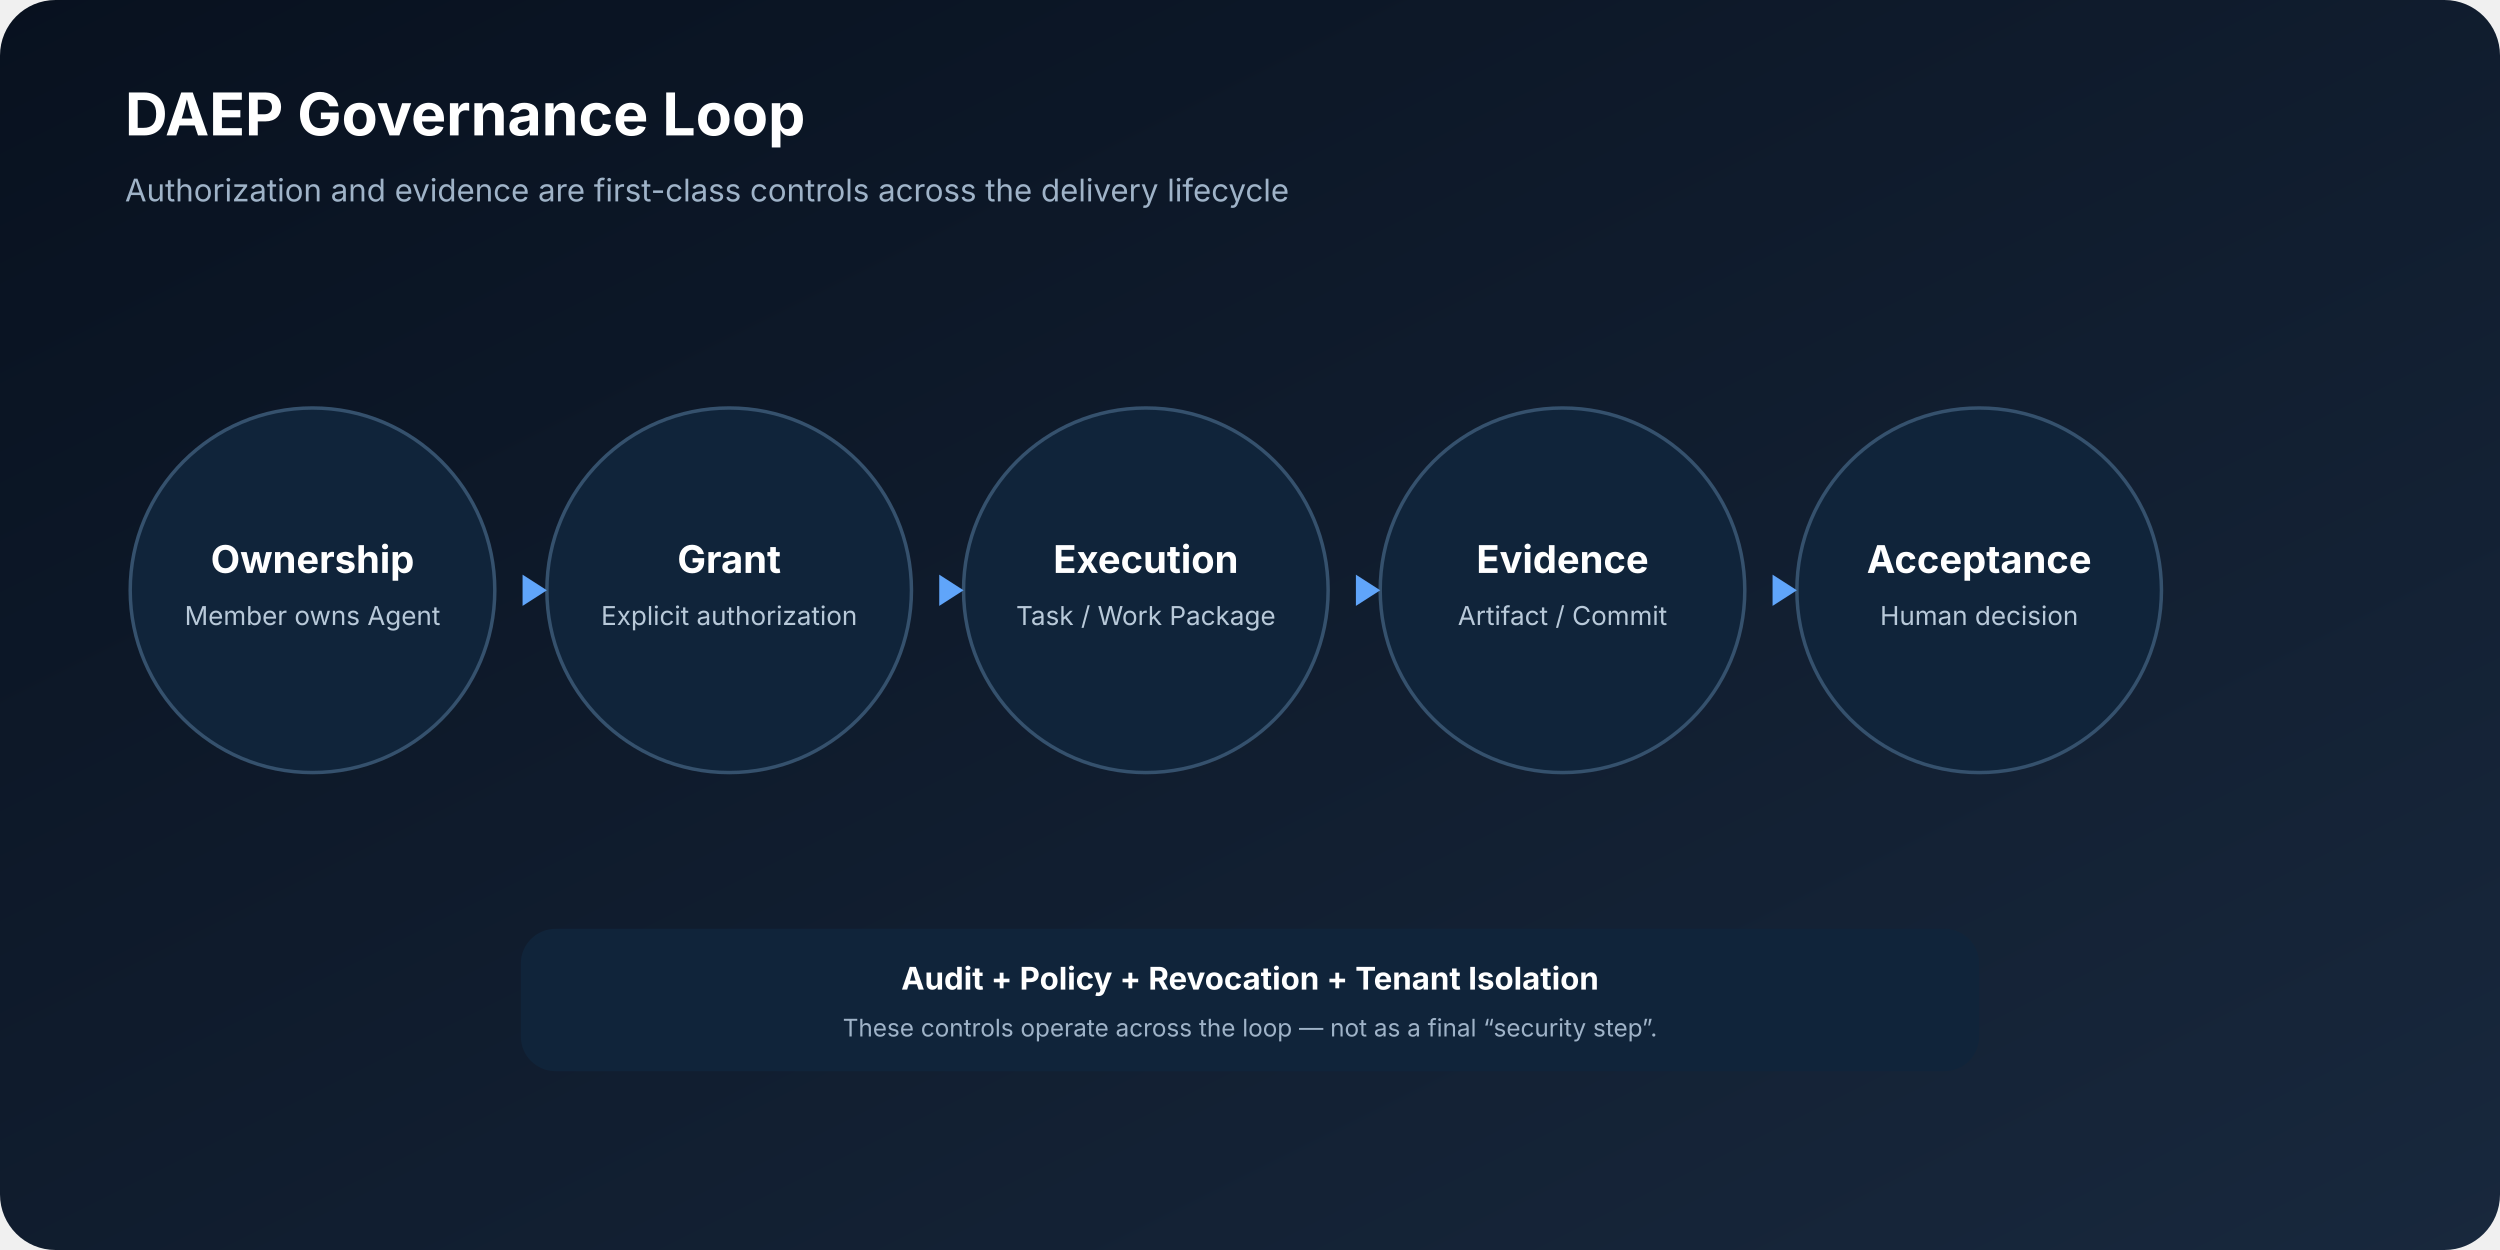
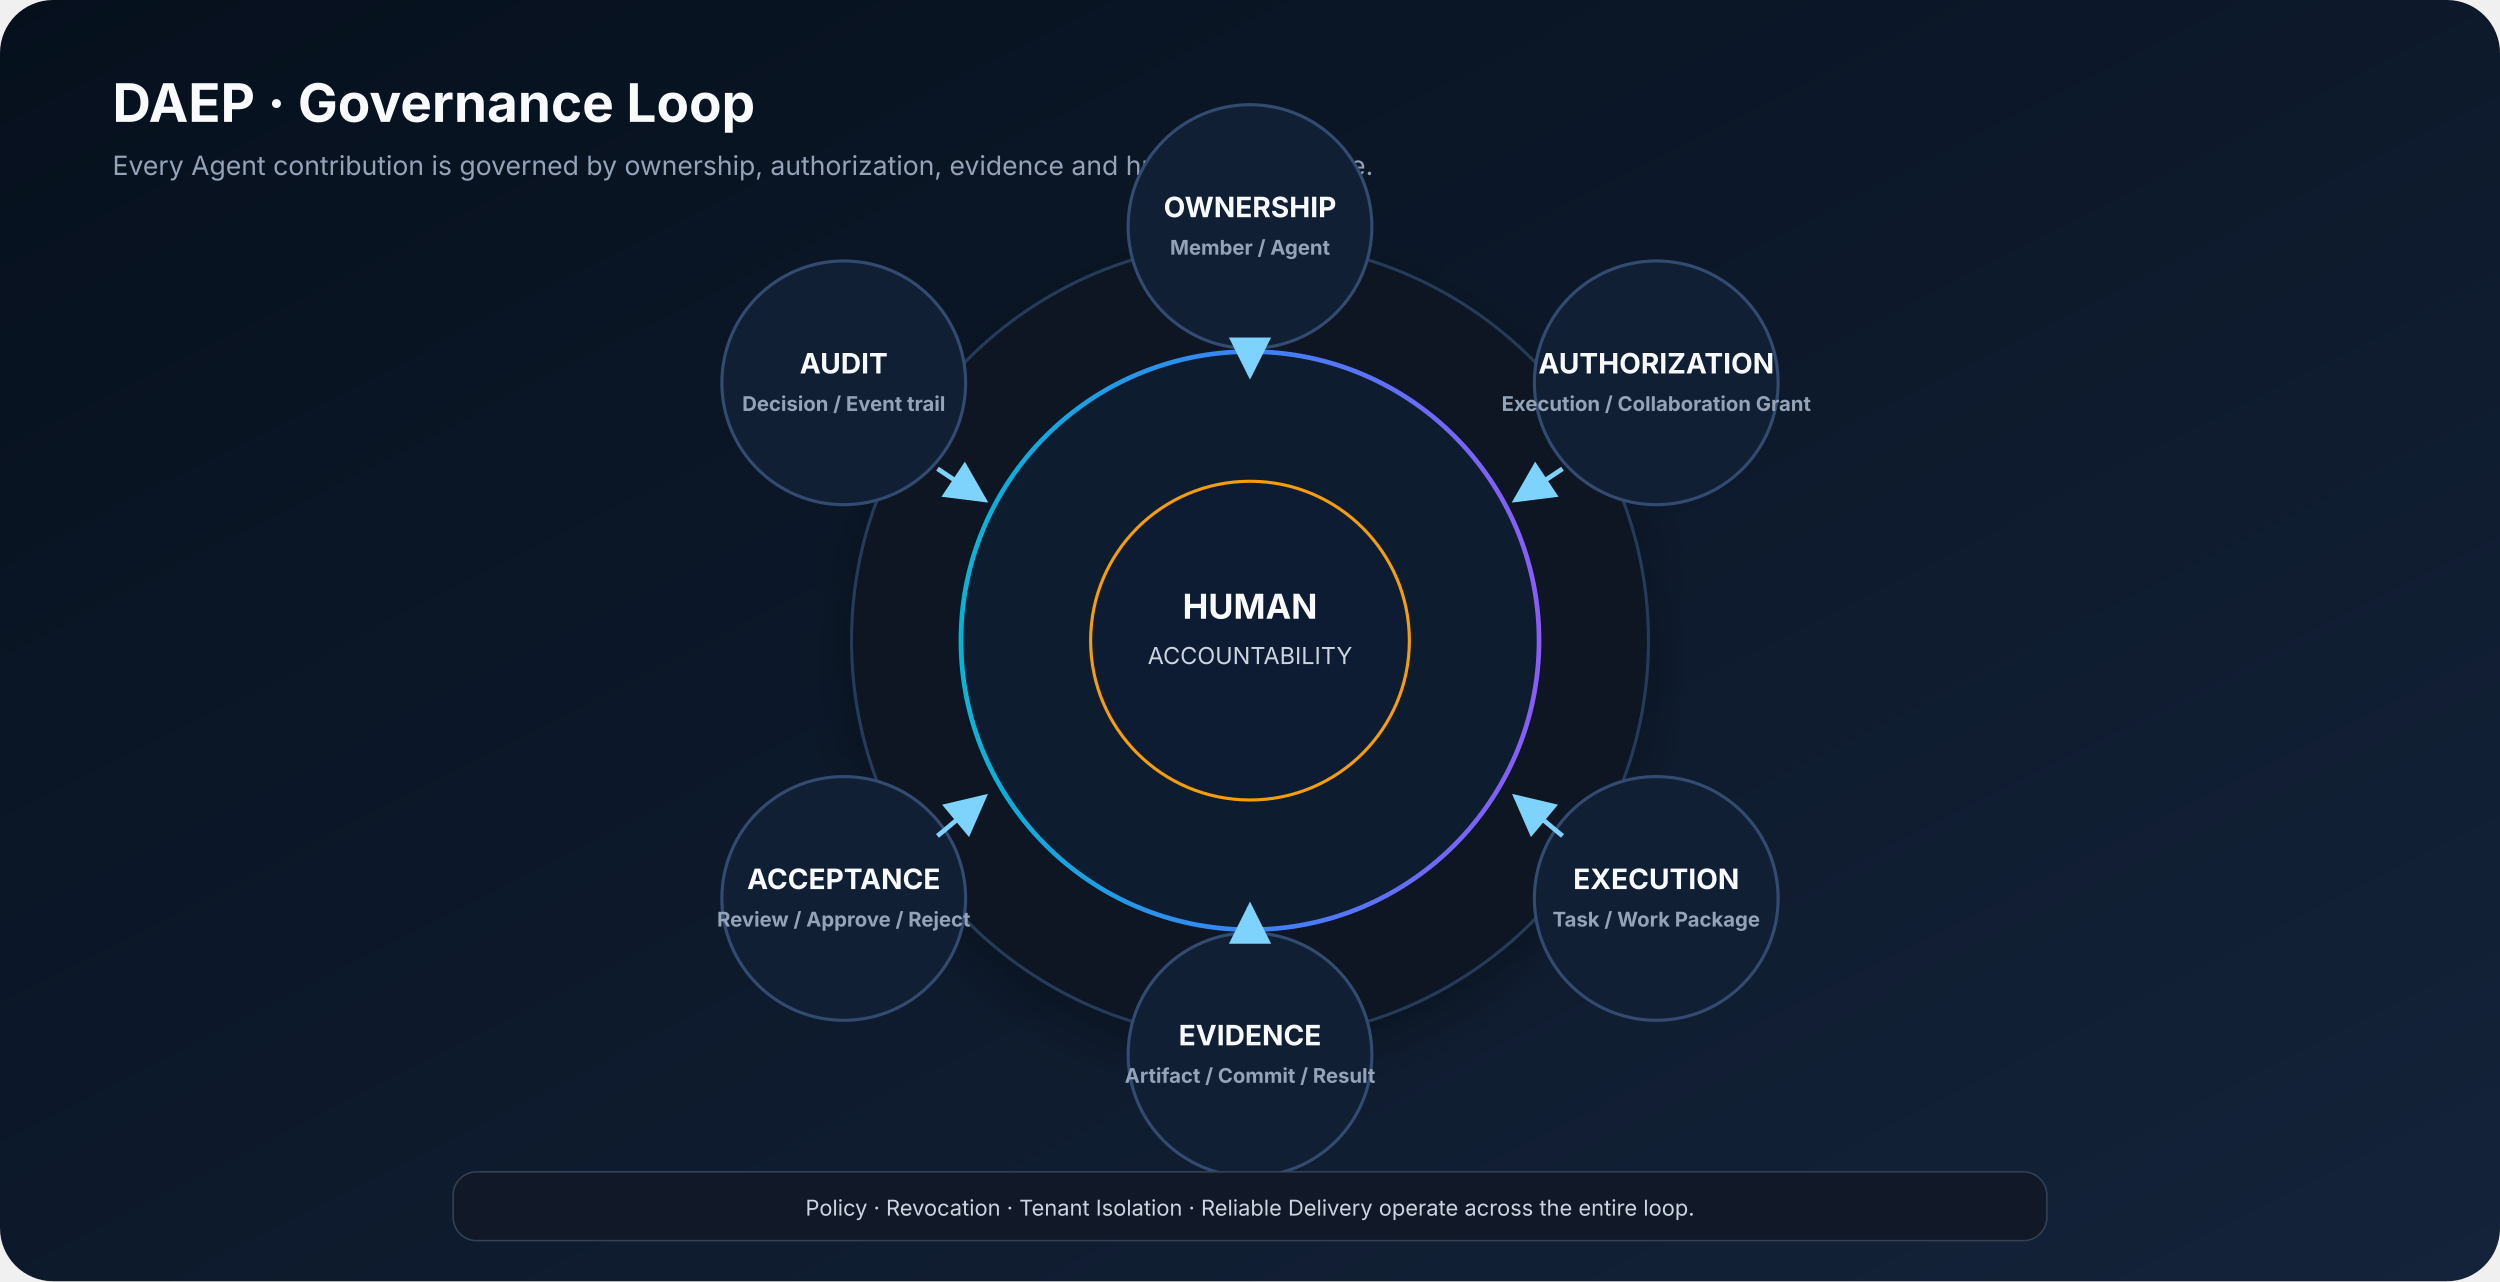
- <svg xmlns="http://www.w3.org/2000/svg" width="1440" height="720" viewBox="0 0 1440 720">
+ <svg xmlns="http://www.w3.org/2000/svg" width="1600" height="820" viewBox="0 0 1600 820" role="img" aria-labelledby="t d">
  <defs>
    <linearGradient id="bg" x1="0" y1="0" x2="1" y2="1">
-       <stop stop-color="#08111f" />
-       <stop offset="1" stop-color="#18283d" />
+       <stop stop-color="#06101d" />
+       <stop offset="1" stop-color="#14233a" />
    </linearGradient>
-     <linearGradient id="line" x1="0" y1="0" x2="1" y2="0">
-       <stop stop-color="#5eead4" />
-       <stop offset="1" stop-color="#60a5fa" />
+     <linearGradient id="g" x1="0" y1="0" x2="1" y2="0">
+       <stop stop-color="#06b6d4" />
+       <stop offset=".5" stop-color="#3b82f6" />
+       <stop offset="1" stop-color="#8b5cf6" />
    </linearGradient>
+     <filter id="s">
+       <feDropShadow dx="0" dy="14" stdDeviation="18" flood-opacity=".32" />
+     </filter>
+     <marker id="a" markerWidth="9" markerHeight="9" refX="8" refY="4.5" orient="auto">
+       <path d="M0 0L9 4.5L0 9z" fill="#7dd3fc" />
+     </marker>
  </defs>
-   <rect width="1440" height="720" rx="32" fill="url(#bg)" />
-   <text x="72" y="78" fill="#fff" font-family="Inter,Arial" font-size="34" font-weight="700">DAEP Governance Loop</text>
-   <text x="72" y="116" fill="#9fb3c8" font-family="Inter,Arial" font-size="18">Authorization and evidence are first-class controls across the delivery lifecycle</text>
+   <rect width="1600" height="820" rx="34" fill="url(#bg)" />
+   <text x="72" y="78" fill="#f8fafc" font-family="Inter,Arial" font-size="34" font-weight="700">DAEP · Governance Loop</text>
+   <text x="72" y="112" fill="#94a3b8" font-family="Inter,Arial" font-size="17">Every Agent contribution is governed by ownership, authorization, evidence and human acceptance.</text>
+   <g filter="url(#s)">
+     <circle cx="800" cy="410" r="255" fill="#091321" stroke="#263b59" stroke-width="2" />
+     <circle cx="800" cy="410" r="185" fill="#0d1b2e" stroke="url(#g)" stroke-width="3" />
+     <circle cx="800" cy="410" r="102" fill="#101e33" stroke="#f59e0b" stroke-width="2" />
+   </g>
  <g font-family="Inter,Arial" text-anchor="middle">
-     <circle cx="180" cy="340" r="105" fill="#10243a" stroke="#35516d" stroke-width="2" />
-     <text x="180" y="330" fill="#fff" font-size="22" font-weight="700">Ownership</text>
-     <text x="180" y="360" fill="#b8c9d9" font-size="15">Member owns Agent</text>
-     <circle cx="420" cy="340" r="105" fill="#10243a" stroke="#35516d" stroke-width="2" />
-     <text x="420" y="330" fill="#fff" font-size="22" font-weight="700">Grant</text>
-     <text x="420" y="360" fill="#b8c9d9" font-size="15">Explicit authorization</text>
-     <circle cx="660" cy="340" r="105" fill="#10243a" stroke="#35516d" stroke-width="2" />
-     <text x="660" y="330" fill="#fff" font-size="22" font-weight="700">Execution</text>
-     <text x="660" y="360" fill="#b8c9d9" font-size="15">Task / Work Package</text>
-     <circle cx="900" cy="340" r="105" fill="#10243a" stroke="#35516d" stroke-width="2" />
-     <text x="900" y="330" fill="#fff" font-size="22" font-weight="700">Evidence</text>
-     <text x="900" y="360" fill="#b8c9d9" font-size="15">Artifact / Commit</text>
-     <circle cx="1140" cy="340" r="105" fill="#10243a" stroke="#35516d" stroke-width="2" />
-     <text x="1140" y="330" fill="#fff" font-size="22" font-weight="700">Acceptance</text>
-     <text x="1140" y="360" fill="#b8c9d9" font-size="15">Human decision</text>
+     <text x="800" y="396" fill="#f8fafc" font-size="22" font-weight="700">HUMAN</text>
+     <text x="800" y="425" fill="#cbd5e1" font-size="15">ACCOUNTABILITY</text>
+     <g fill="#111f35" stroke="#334b70" stroke-width="2">
+       <circle cx="800" cy="145" r="78" />
+       <circle cx="1060" cy="245" r="78" />
+       <circle cx="1060" cy="575" r="78" />
+       <circle cx="800" cy="675" r="78" />
+       <circle cx="540" cy="575" r="78" />
+       <circle cx="540" cy="245" r="78" />
+     </g>
+     <g fill="#f8fafc" font-size="18" font-weight="700">
+       <text x="800" y="139">OWNERSHIP</text>
+       <text x="800" y="163" fill="#94a3b8" font-size="13">Member / Agent</text>
+       <text x="1060" y="239">AUTHORIZATION</text>
+       <text x="1060" y="263" fill="#94a3b8" font-size="13">Execution / Collaboration Grant</text>
+       <text x="1060" y="569">EXECUTION</text>
+       <text x="1060" y="593" fill="#94a3b8" font-size="13">Task / Work Package</text>
+       <text x="800" y="669">EVIDENCE</text>
+       <text x="800" y="693" fill="#94a3b8" font-size="13">Artifact / Commit / Result</text>
+       <text x="540" y="569">ACCEPTANCE</text>
+       <text x="540" y="593" fill="#94a3b8" font-size="13">Review / Approve / Reject</text>
+       <text x="540" y="239">AUDIT</text>
+       <text x="540" y="263" fill="#94a3b8" font-size="13">Decision / Event trail</text>
+     </g>
  </g>
-   <g stroke="url(#line)" stroke-width="4" fill="none" stroke-linecap="round">
-     <path d="M285 340h30M525 340h30M765 340h30M1005 340h30" />
+   <g stroke="#7dd3fc" stroke-width="3" fill="none" marker-end="url(#a)">
+     <path d="M800 223V240" />
+     <path d="M1000 300L970 320" />
+     <path d="M1000 535L970 510" />
+     <path d="M800 597V580" />
+     <path d="M600 535L630 510" />
+     <path d="M600 300L630 320" />
  </g>
-   <g fill="#60a5fa">
-     <path d="M315 340l-14-9v18z" />
-     <path d="M555 340l-14-9v18z" />
-     <path d="M795 340l-14-9v18z" />
-     <path d="M1035 340l-14-9v18z" />
-   </g>
-   <rect x="300" y="535" width="840" height="82" rx="20" fill="#10243a" />
-   <text x="720" y="570" fill="#fff" font-family="Inter,Arial" font-size="18" text-anchor="middle" font-weight="700">Audit + Policy + Revocation + Tenant Isolation</text>
-   <text x="720" y="597" fill="#9fb3c8" font-family="Inter,Arial" font-size="14" text-anchor="middle">These controls operate across the loop — not as a final “security step”.</text>
+   <rect x="290" y="750" width="1020" height="44" rx="15" fill="#111827" stroke="#334155" />
+   <text x="800" y="778" text-anchor="middle" fill="#cbd5e1" font-family="Inter,Arial" font-size="14">Policy · Revocation · Tenant Isolation · Reliable Delivery operate across the entire loop.</text>
</svg>
